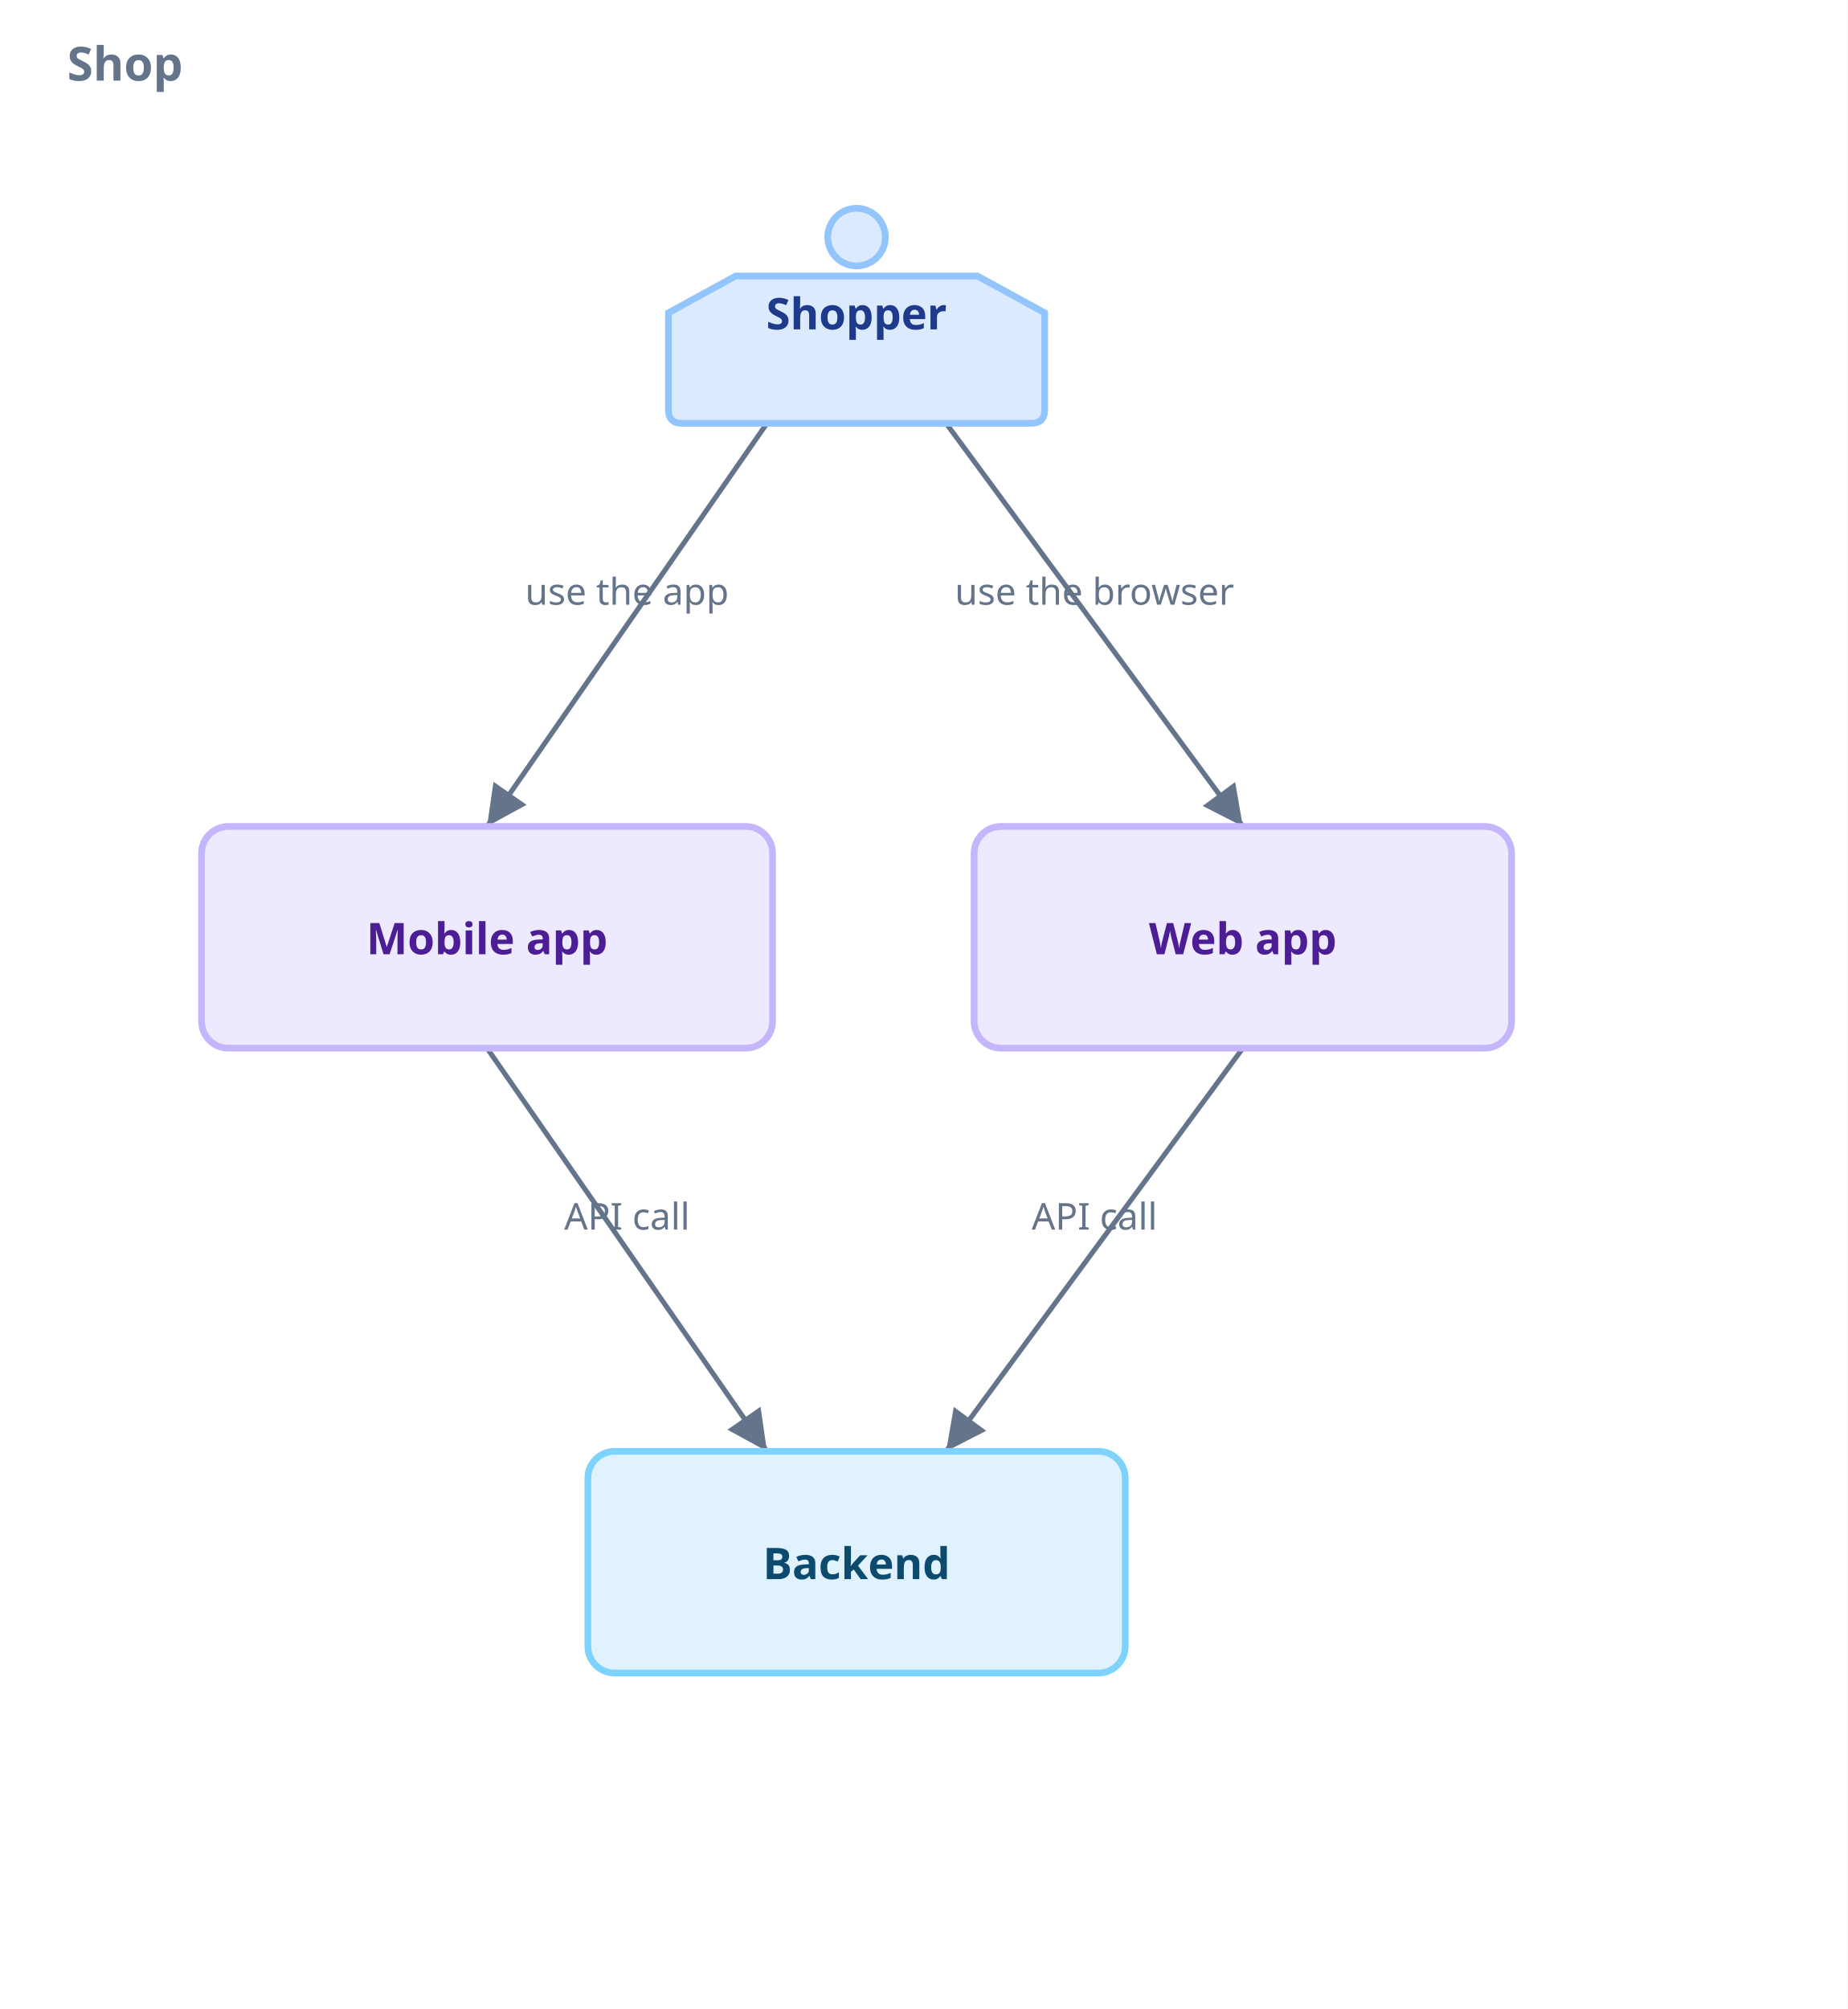
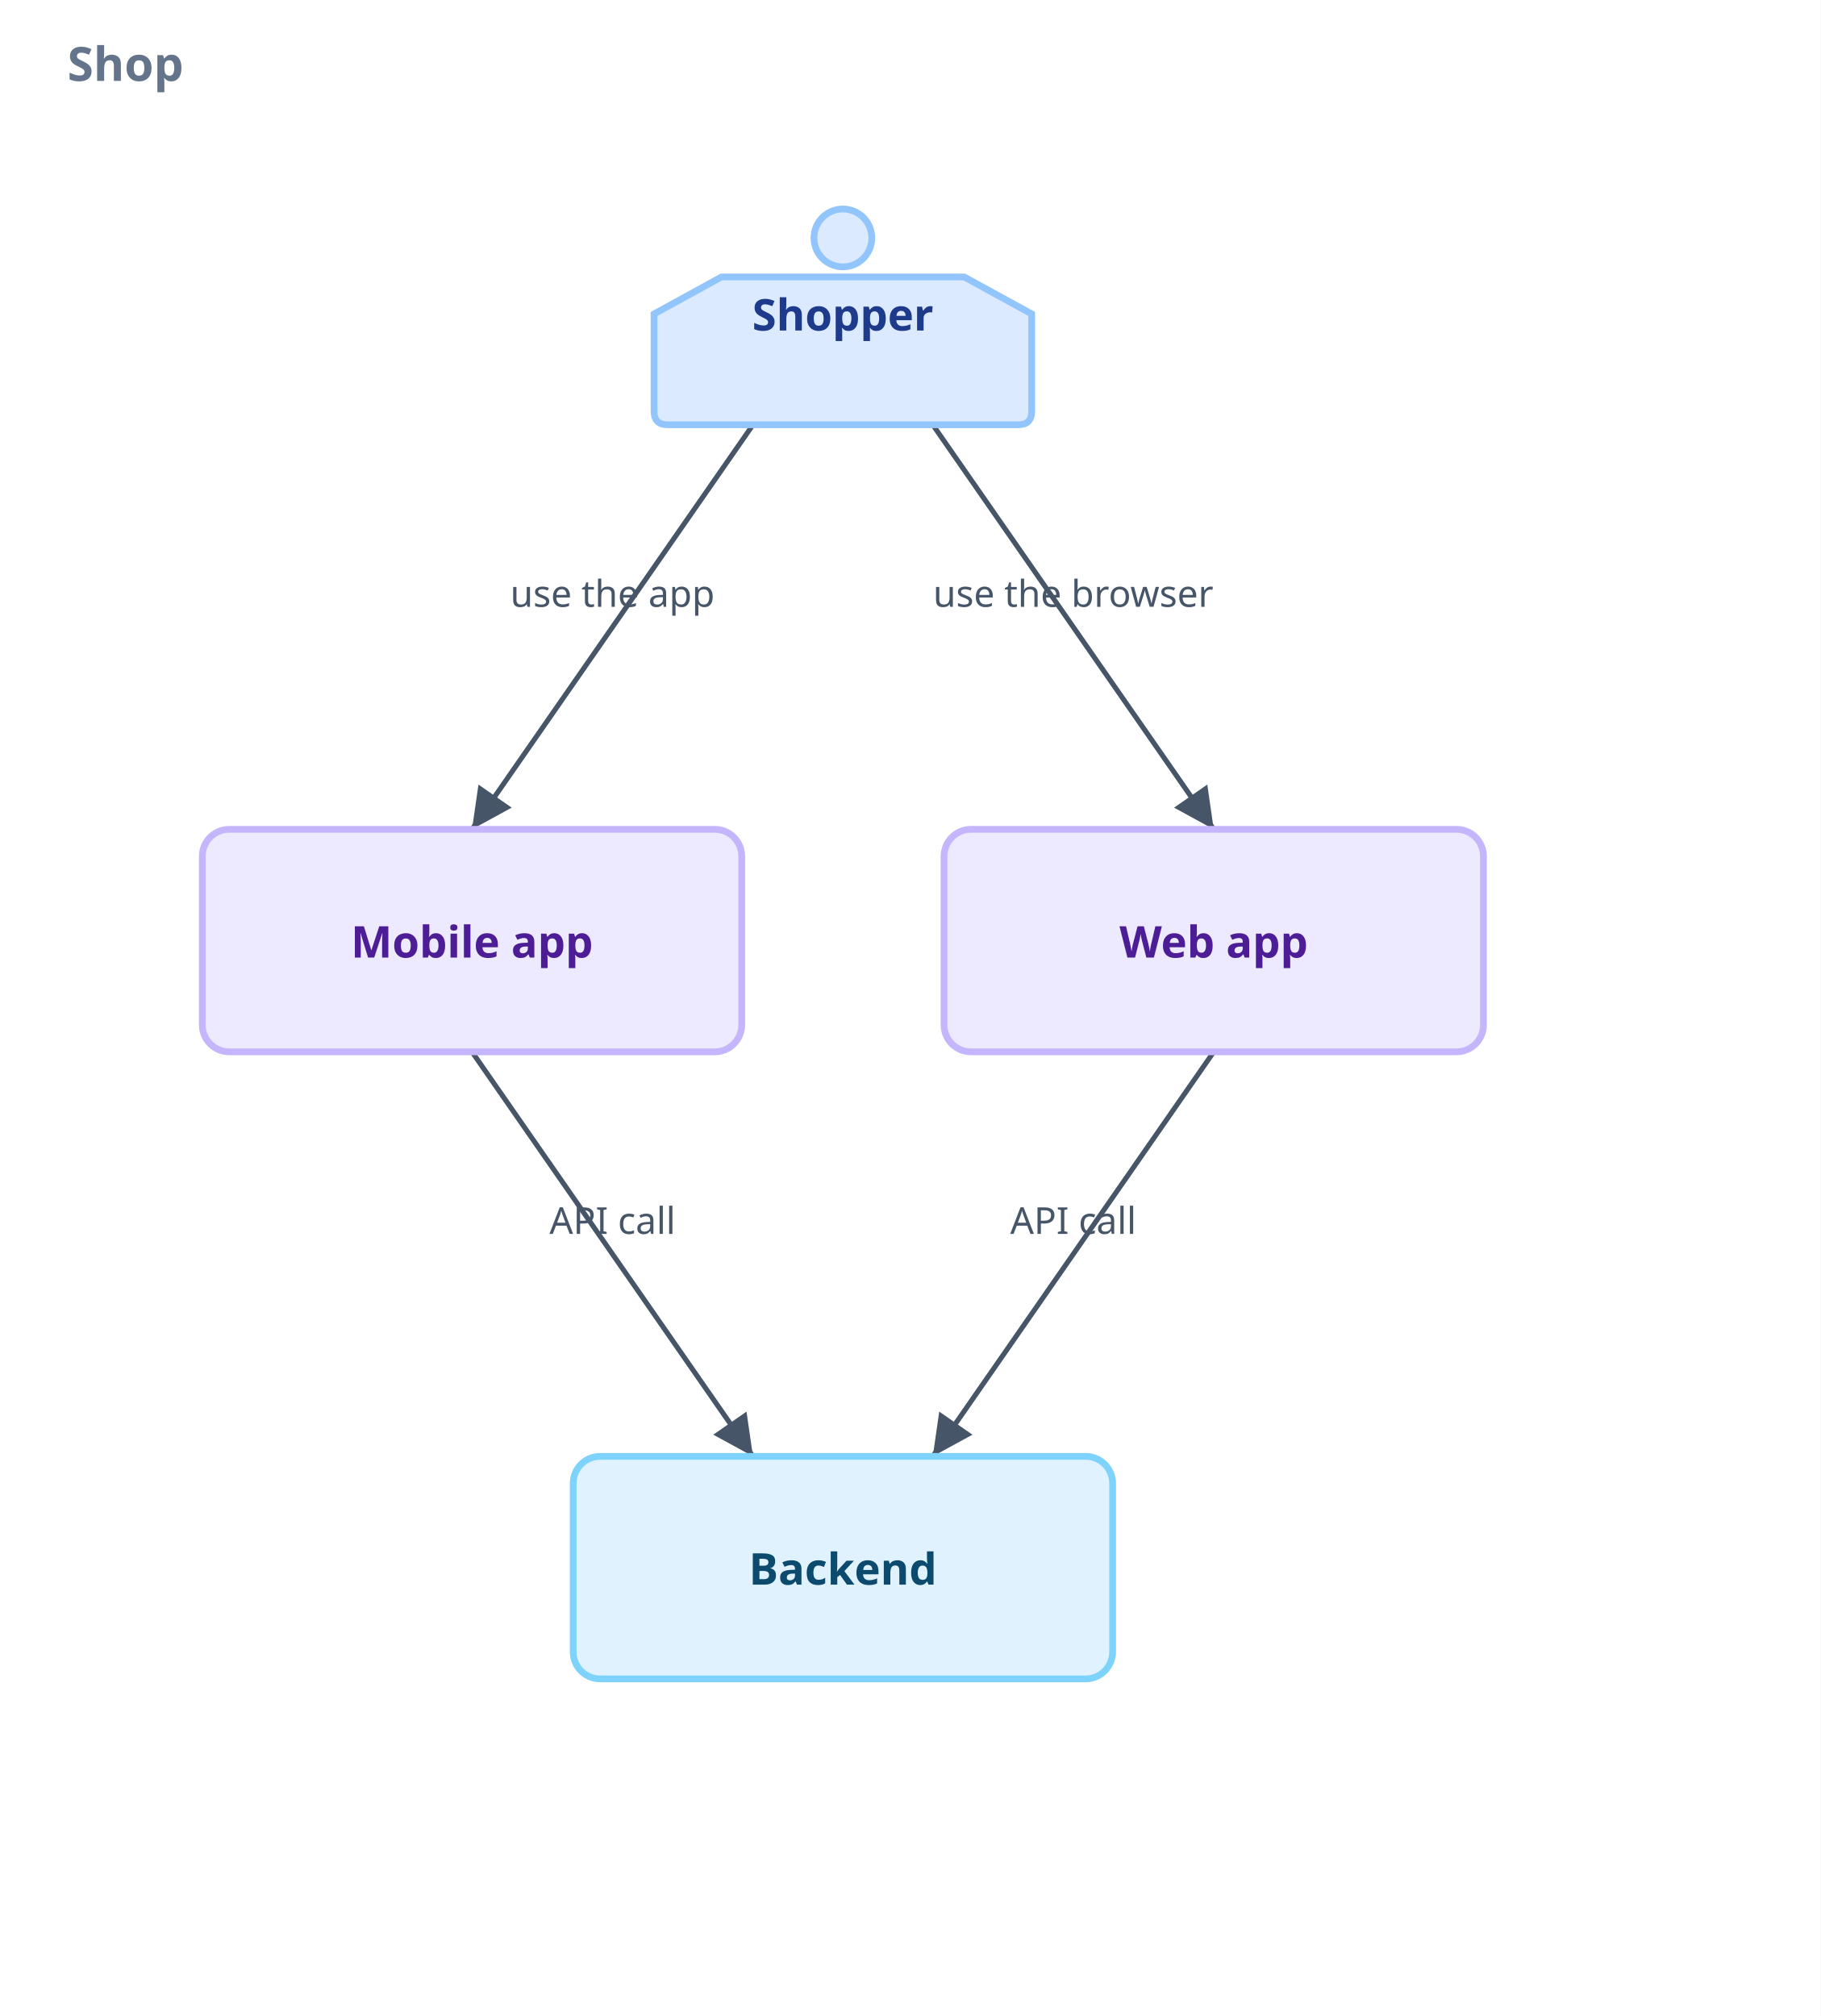
- <svg xmlns="http://www.w3.org/2000/svg" viewBox="0 0 550 598" width="550" height="598">
+ <svg xmlns="http://www.w3.org/2000/svg" viewBox="0 0 540 598" width="540" height="598">
  <defs>
    <marker id="arrow-default" viewBox="0 0 10 10" refX="10" refY="5" markerWidth="8" markerHeight="8" orient="auto-start-reverse">
-       <path d="M 0 0 L 10 5 L 0 10 z" fill="#64748B" />
+       <path d="M 0 0 L 10 5 L 0 10 z" fill="#475569" />
    </marker>
  </defs>
-   <rect width="550" height="598" fill="#FFFFFF" rx="0" />
+   <rect width="540" height="598" fill="#FFFFFF" rx="0" />
  <text x="20" y="24" fill="#64748B" font-size="14px" font-family="sans-serif" font-weight="bold">Shop</text>
  <g class="edges">
    <g data-edge-from="Customer" data-edge-to="MobileApp" data-edge-kind="sync" data-edge-canonical-id="Customer-&gt;MobileApp" data-edge-label="use the app" class="krs-edge krs-edge--interactive">
-       <line x1="228.333" y1="126" x2="145" y2="246" stroke="transparent" stroke-width="14" stroke-linecap="butt" class="krs-edge__hitline" />
-       <line x1="228.333" y1="126" x2="145" y2="246" stroke="#64748B" stroke-width="1.5" marker-end="url(#arrow-default)" />
-       <text x="186.667" y="180" text-anchor="middle" fill="#64748B" font-size="11px" font-family="sans-serif">use the app</text>
+       <line x1="223.333" y1="126" x2="140" y2="246" stroke="transparent" stroke-width="14" stroke-linecap="butt" class="krs-edge__hitline" />
+       <line x1="223.333" y1="126" x2="140" y2="246" stroke="#475569" stroke-width="1.5" marker-end="url(#arrow-default)" />
+       <text x="181.667" y="180" text-anchor="middle" fill="#475569" font-size="11px" font-family="sans-serif">use the app</text>
    </g>
    <g data-edge-from="Customer" data-edge-to="WebApp" data-edge-kind="sync" data-edge-canonical-id="Customer-&gt;WebApp" data-edge-label="use the browser" class="krs-edge krs-edge--interactive">
-       <line x1="281.667" y1="126" x2="370" y2="246" stroke="transparent" stroke-width="14" stroke-linecap="butt" class="krs-edge__hitline" />
-       <line x1="281.667" y1="126" x2="370" y2="246" stroke="#64748B" stroke-width="1.5" marker-end="url(#arrow-default)" />
-       <text x="325.833" y="180" text-anchor="middle" fill="#64748B" font-size="11px" font-family="sans-serif">use the browser</text>
+       <line x1="276.667" y1="126" x2="360" y2="246" stroke="transparent" stroke-width="14" stroke-linecap="butt" class="krs-edge__hitline" />
+       <line x1="276.667" y1="126" x2="360" y2="246" stroke="#475569" stroke-width="1.5" marker-end="url(#arrow-default)" />
+       <text x="318.333" y="180" text-anchor="middle" fill="#475569" font-size="11px" font-family="sans-serif">use the browser</text>
    </g>
    <g data-edge-from="MobileApp" data-edge-to="Backend" data-edge-kind="sync" data-edge-canonical-id="MobileApp-&gt;Backend" data-edge-label="API call" class="krs-edge krs-edge--interactive">
-       <line x1="145" y1="312" x2="228.333" y2="432" stroke="transparent" stroke-width="14" stroke-linecap="butt" class="krs-edge__hitline" />
-       <line x1="145" y1="312" x2="228.333" y2="432" stroke="#64748B" stroke-width="1.5" marker-end="url(#arrow-default)" />
-       <text x="186.667" y="366" text-anchor="middle" fill="#64748B" font-size="11px" font-family="sans-serif">API call</text>
+       <line x1="140" y1="312" x2="223.333" y2="432" stroke="transparent" stroke-width="14" stroke-linecap="butt" class="krs-edge__hitline" />
+       <line x1="140" y1="312" x2="223.333" y2="432" stroke="#475569" stroke-width="1.5" marker-end="url(#arrow-default)" />
+       <text x="181.667" y="366" text-anchor="middle" fill="#475569" font-size="11px" font-family="sans-serif">API call</text>
    </g>
    <g data-edge-from="WebApp" data-edge-to="Backend" data-edge-kind="sync" data-edge-canonical-id="WebApp-&gt;Backend" data-edge-label="API call" class="krs-edge krs-edge--interactive">
-       <line x1="370" y1="312" x2="281.667" y2="432" stroke="transparent" stroke-width="14" stroke-linecap="butt" class="krs-edge__hitline" />
-       <line x1="370" y1="312" x2="281.667" y2="432" stroke="#64748B" stroke-width="1.5" marker-end="url(#arrow-default)" />
-       <text x="325.833" y="366" text-anchor="middle" fill="#64748B" font-size="11px" font-family="sans-serif">API call</text>
+       <line x1="360" y1="312" x2="276.667" y2="432" stroke="transparent" stroke-width="14" stroke-linecap="butt" class="krs-edge__hitline" />
+       <line x1="360" y1="312" x2="276.667" y2="432" stroke="#475569" stroke-width="1.5" marker-end="url(#arrow-default)" />
+       <text x="318.333" y="366" text-anchor="middle" fill="#475569" font-size="11px" font-family="sans-serif">API call</text>
    </g>
  </g>
  <g class="nodes">
    <g data-node-id="Customer" data-node-kind="user" data-has-children="false" data-has-description="false">
-       <circle cx="255" cy="70.58" r="8.58" fill="#DBEAFE" stroke="#93C5FD" stroke-width="2" />
-       <path d="M219 82.16 L291 82.16 L311 93.12 L311 122 Q311 126 307 126 L203 126 Q199 126 199 122 L199 93.12 Z" fill="#DBEAFE" stroke="#93C5FD" stroke-width="2" />
-       <text x="255" y="93" text-anchor="middle" dominant-baseline="central" fill="#1E3A8A" font-size="13px" font-weight="bold" font-family="sans-serif">Shopper</text>
+       <circle cx="250" cy="70.58" r="8.58" fill="#DBEAFE" stroke="#93C5FD" stroke-width="2" />
+       <path d="M214 82.16 L286 82.16 L306 93.12 L306 122 Q306 126 302 126 L198 126 Q194 126 194 122 L194 93.12 Z" fill="#DBEAFE" stroke="#93C5FD" stroke-width="2" />
+       <text x="250" y="93" text-anchor="middle" dominant-baseline="central" fill="#1E3A8A" font-size="13px" font-weight="bold" font-family="sans-serif">Shopper</text>
    </g>
    <g data-node-id="MobileApp" data-node-kind="client" data-has-children="false" data-has-description="false">
-       <rect x="60" y="246" width="170" height="66" rx="8" ry="8" fill="#EDE9FE" stroke="#C4B5FD" stroke-width="2" />
-       <text x="145" y="279" text-anchor="middle" dominant-baseline="central" fill="#4C1D95" font-size="13px" font-weight="bold" font-family="sans-serif">Mobile app</text>
+       <rect x="60" y="246" width="160" height="66" rx="8" ry="8" fill="#EDE9FE" stroke="#C4B5FD" stroke-width="2" />
+       <text x="140" y="279" text-anchor="middle" dominant-baseline="central" fill="#4C1D95" font-size="13px" font-weight="bold" font-family="sans-serif">Mobile app</text>
    </g>
    <g data-node-id="WebApp" data-node-kind="client" data-has-children="false" data-has-description="false">
-       <rect x="290" y="246" width="160" height="66" rx="8" ry="8" fill="#EDE9FE" stroke="#C4B5FD" stroke-width="2" />
-       <text x="370" y="279" text-anchor="middle" dominant-baseline="central" fill="#4C1D95" font-size="13px" font-weight="bold" font-family="sans-serif">Web app</text>
+       <rect x="280" y="246" width="160" height="66" rx="8" ry="8" fill="#EDE9FE" stroke="#C4B5FD" stroke-width="2" />
+       <text x="360" y="279" text-anchor="middle" dominant-baseline="central" fill="#4C1D95" font-size="13px" font-weight="bold" font-family="sans-serif">Web app</text>
    </g>
    <g data-node-id="Backend" data-node-kind="service" data-has-children="true" data-has-description="false" style="cursor: pointer">
-       <rect x="175" y="432" width="160" height="66" rx="8" ry="8" fill="#E0F2FE" stroke="#7DD3FC" stroke-width="2" />
-       <text x="255" y="465" text-anchor="middle" dominant-baseline="central" fill="#0C4A6E" font-size="13px" font-weight="bold" font-family="sans-serif">Backend</text>
+       <rect x="170" y="432" width="160" height="66" rx="8" ry="8" fill="#E0F2FE" stroke="#7DD3FC" stroke-width="2" />
+       <text x="250" y="465" text-anchor="middle" dominant-baseline="central" fill="#0C4A6E" font-size="13px" font-weight="bold" font-family="sans-serif">Backend</text>
    </g>
  </g>
</svg>
